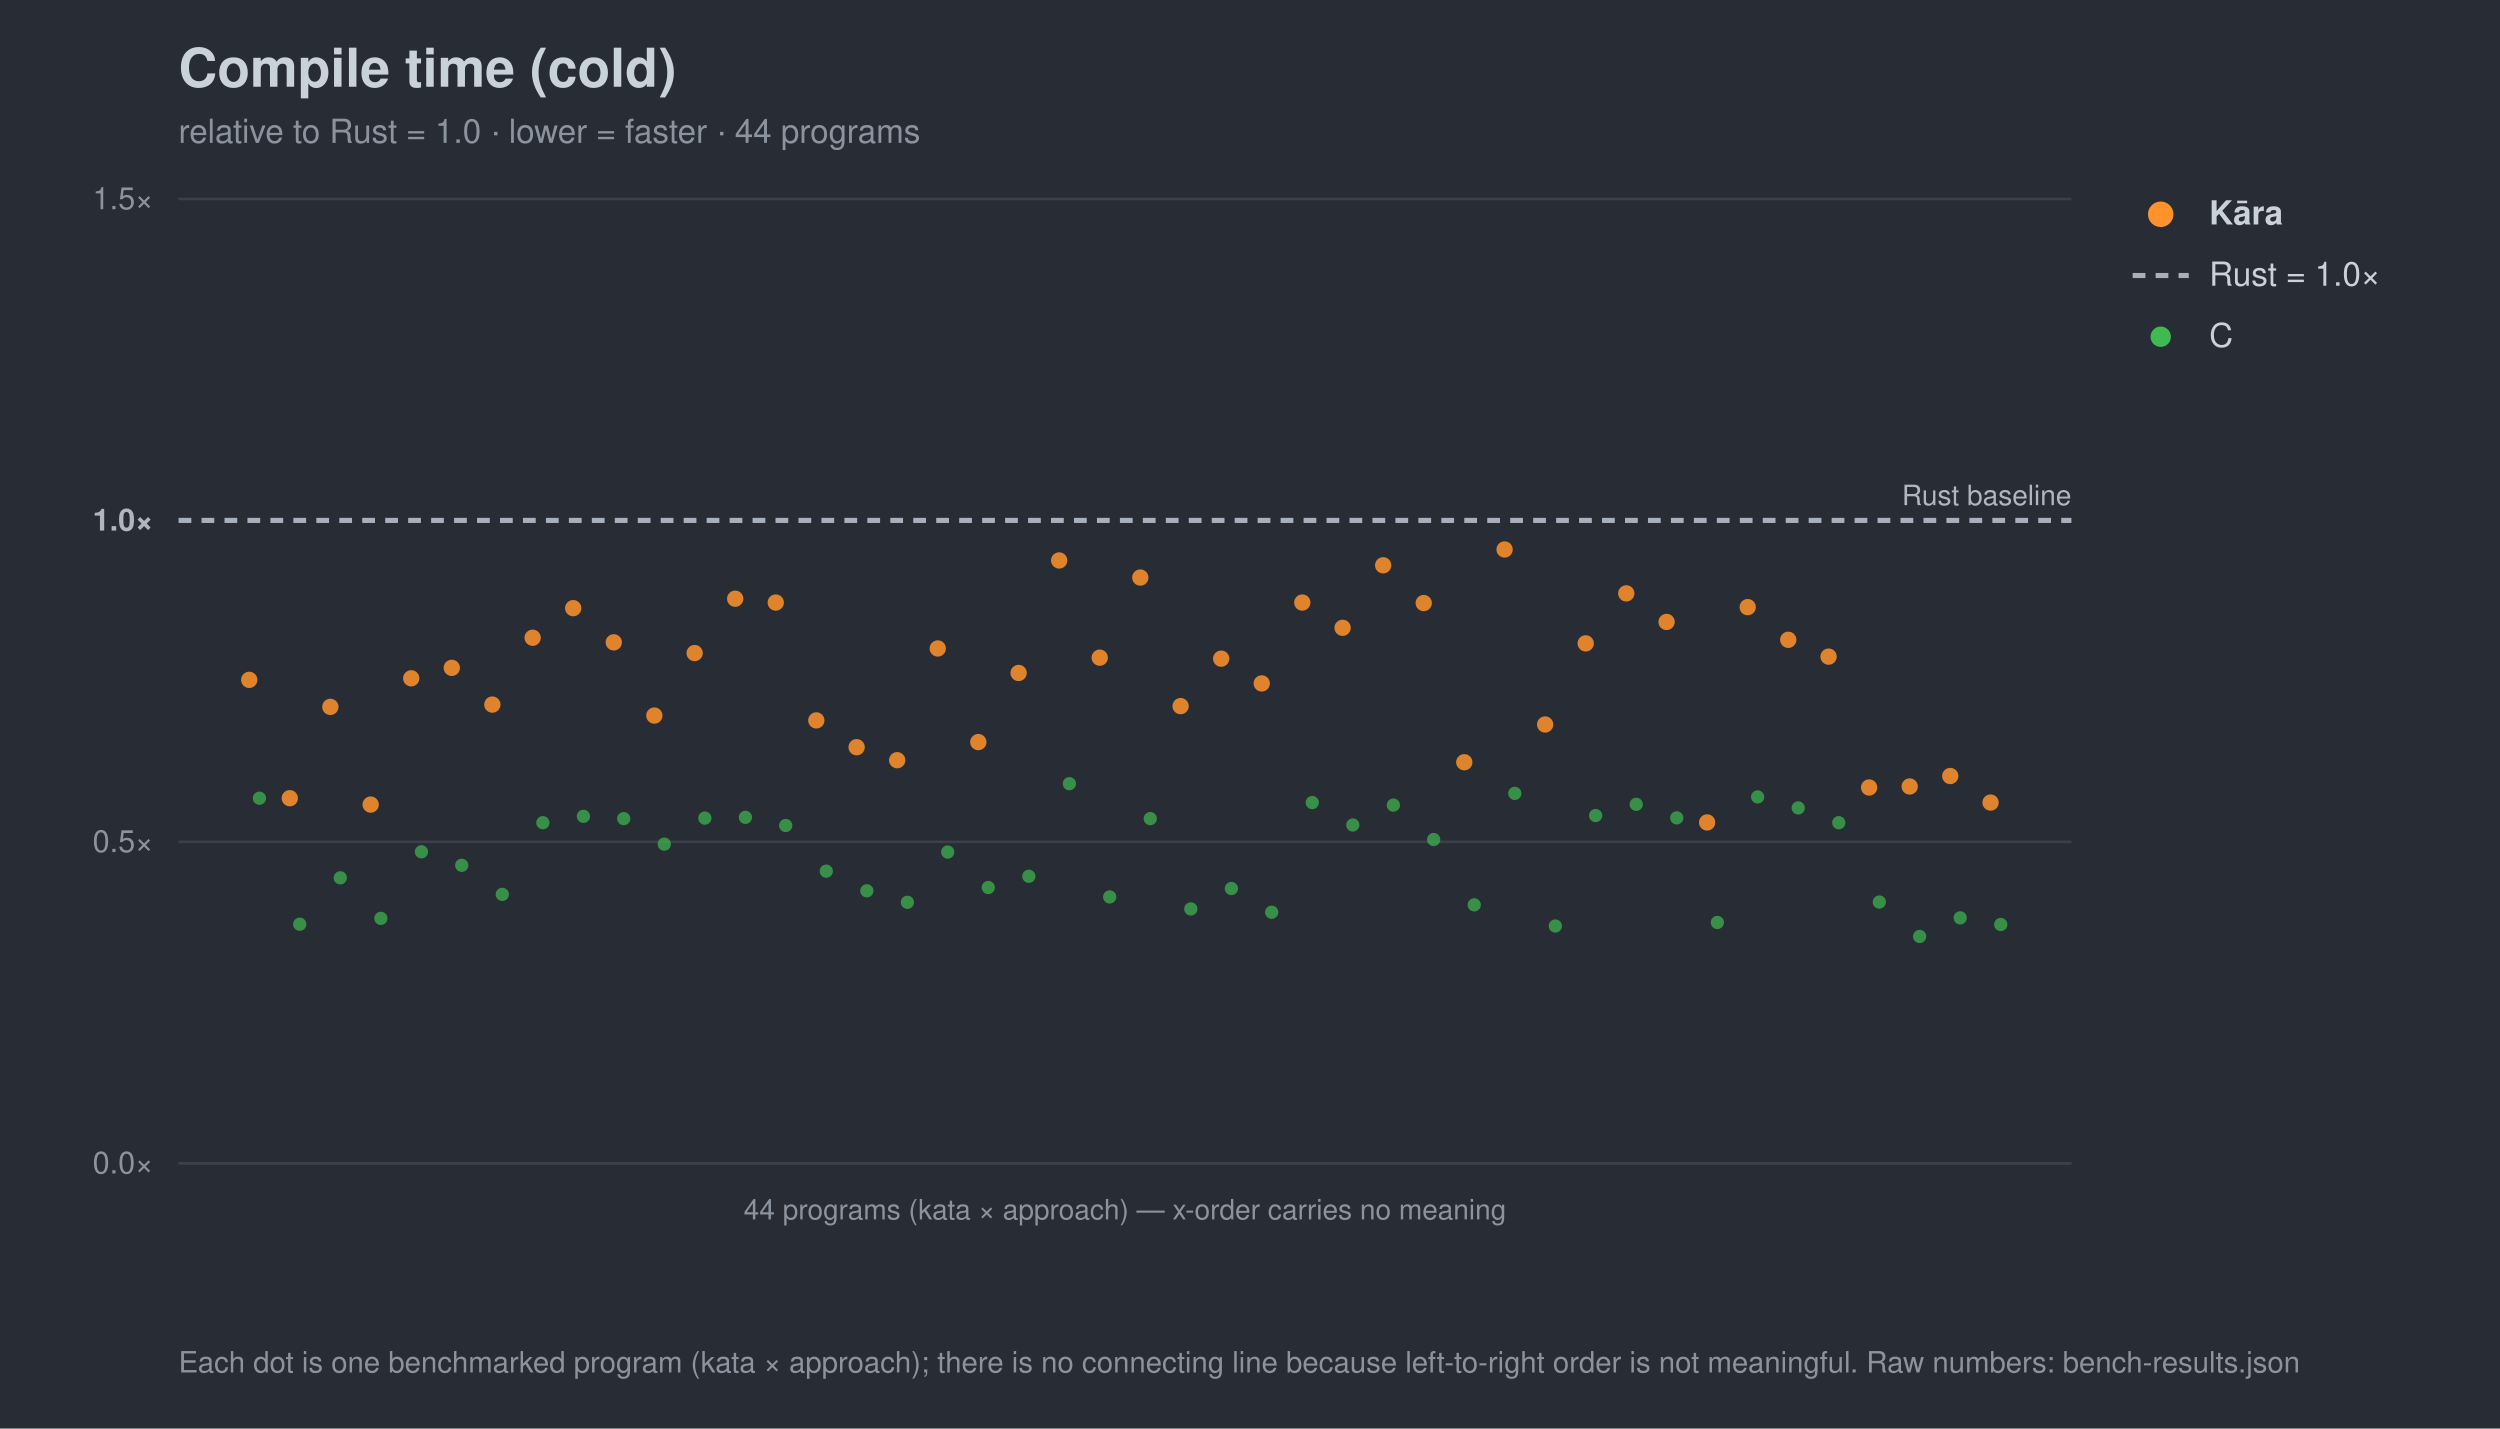
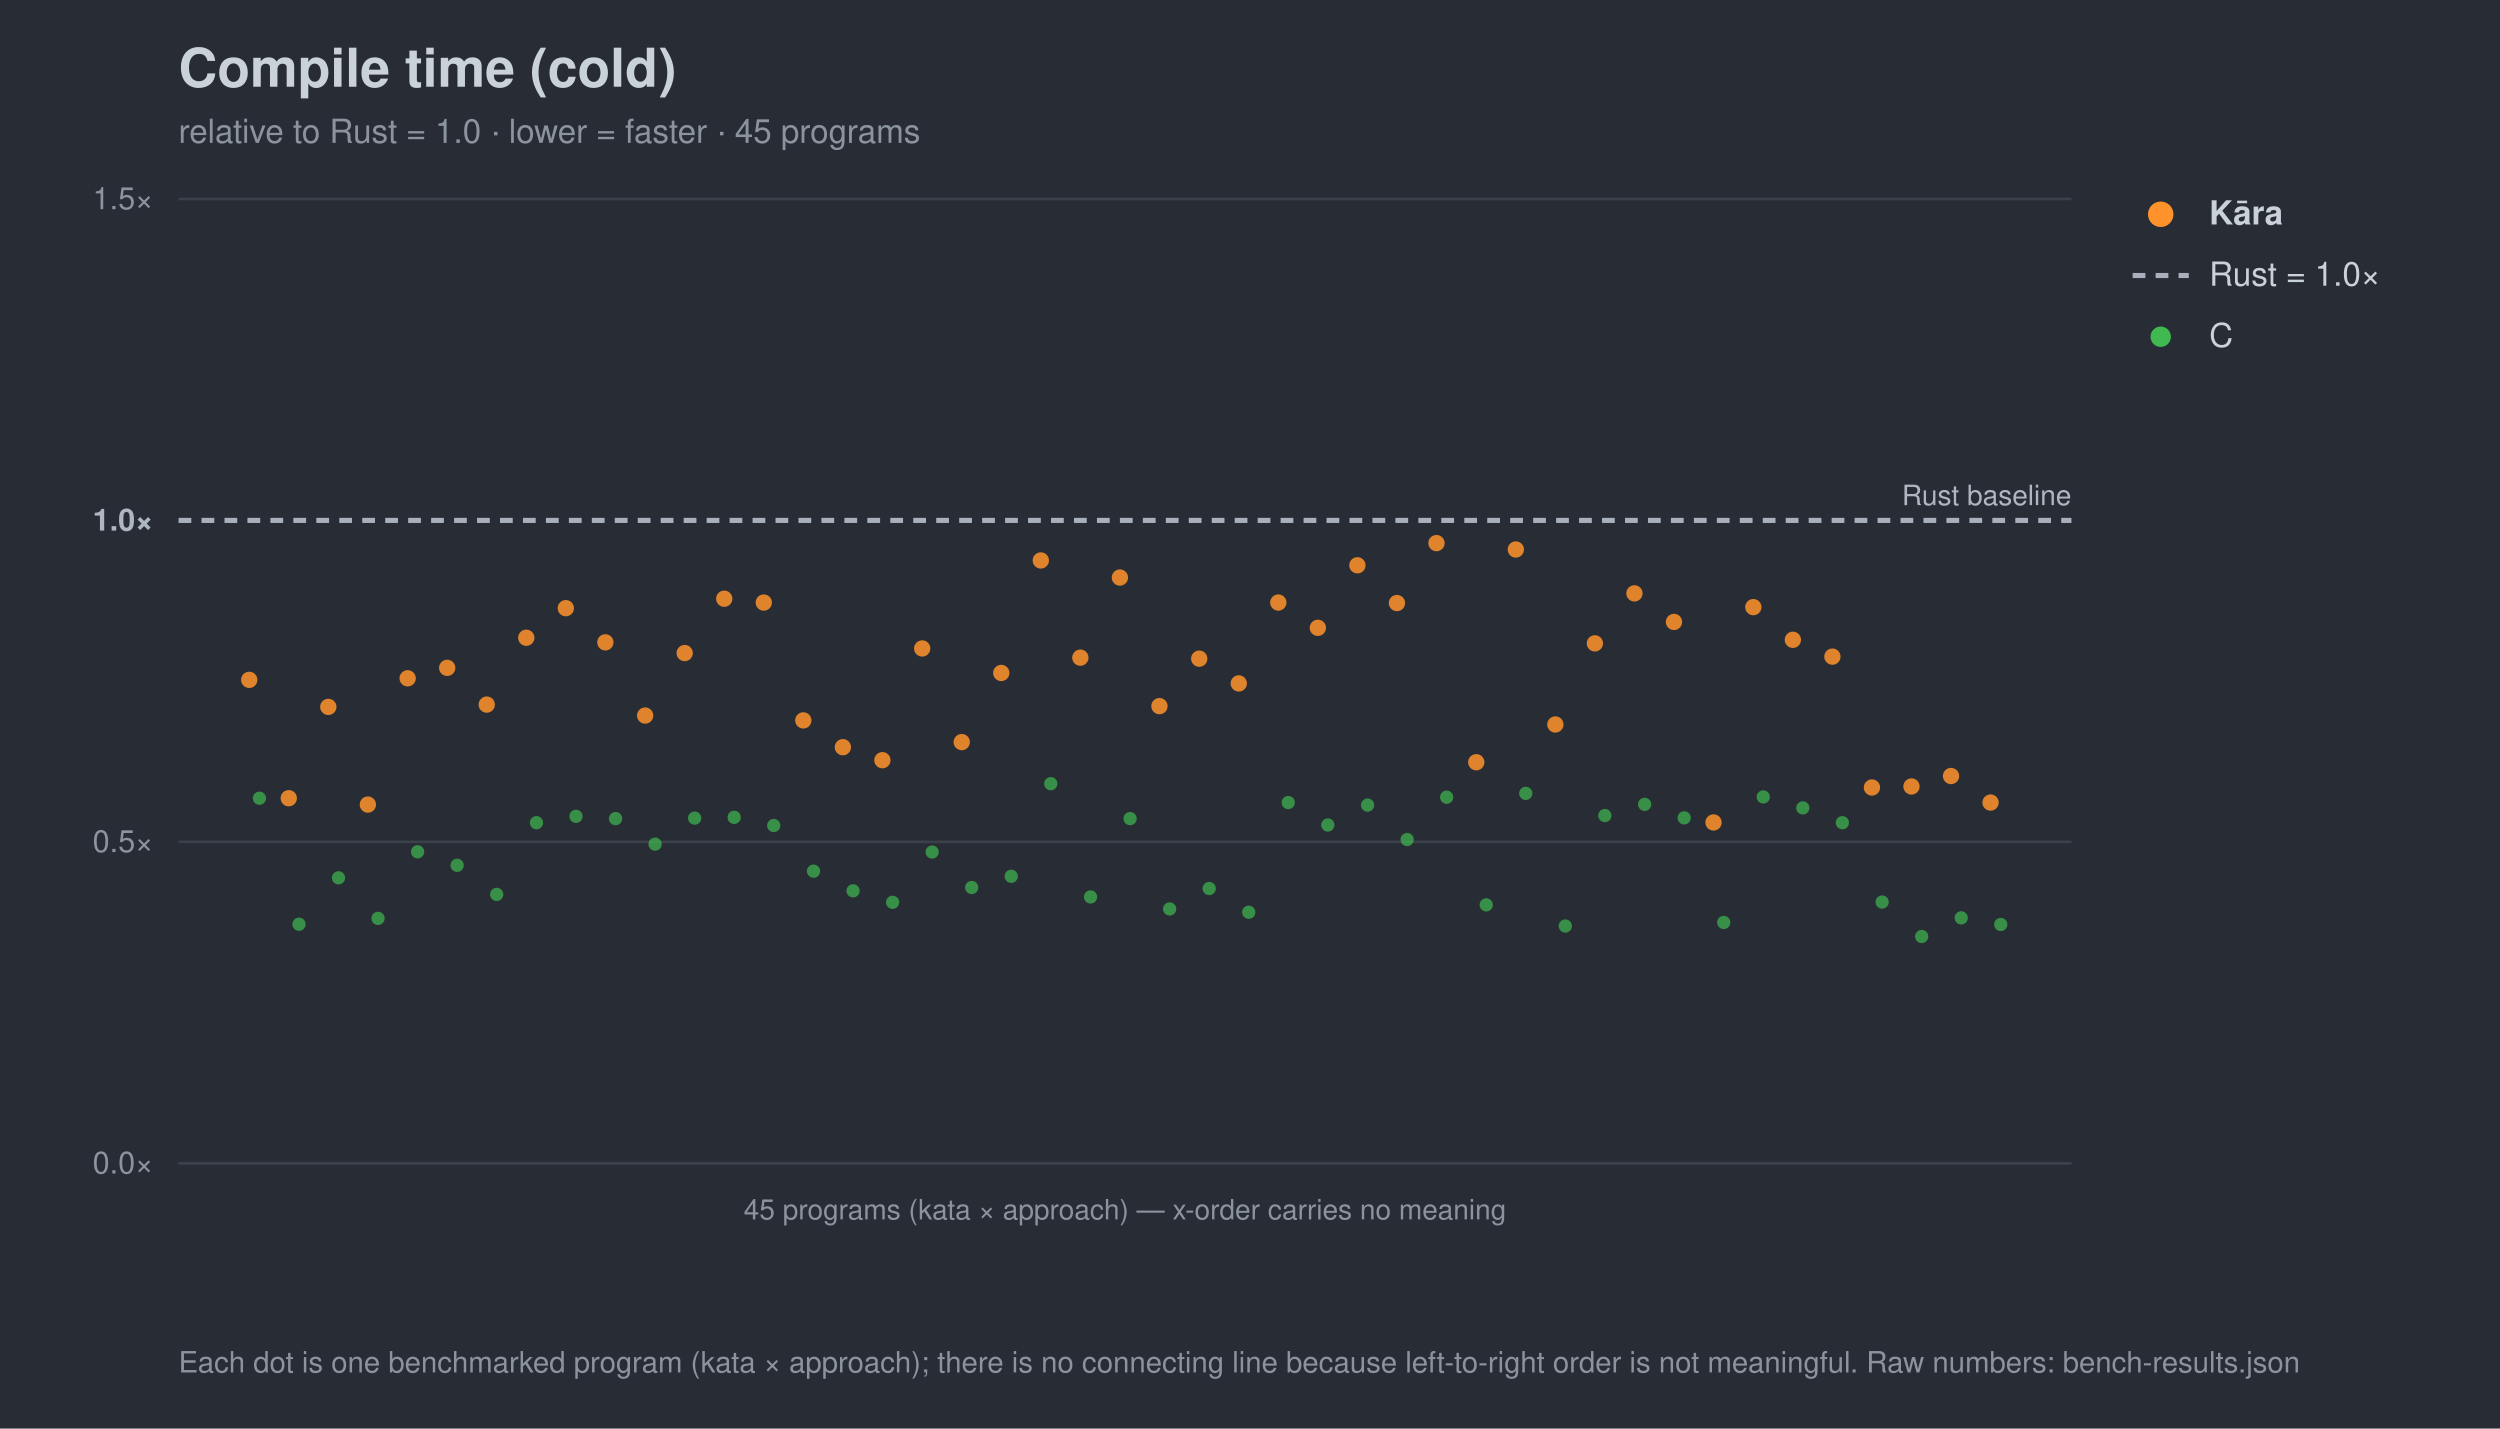
<svg xmlns="http://www.w3.org/2000/svg" width="980" height="560" viewBox="0 0 980 560" font-family="-apple-system,Segoe UI,Helvetica,Arial,sans-serif">
  <rect width="980" height="560" fill="#282c34" />
  <text x="70" y="34" font-size="21" font-weight="700" fill="#c9d1d9">Compile time (cold)</text>
-   <text x="70" y="56" font-size="13" fill="#8b949e">relative to Rust = 1.0 · lower = faster · 44 programs</text>
+   <text x="70" y="56" font-size="13" fill="#8b949e">relative to Rust = 1.0 · lower = faster · 45 programs</text>
  <line x1="70" y1="456.0" x2="812" y2="456.0" stroke="#3b414b" stroke-width="1" />
  <text x="60" y="460.0" font-size="12" text-anchor="end" fill="#8b949e">0.0×</text>
  <line x1="70" y1="330.0" x2="812" y2="330.0" stroke="#3b414b" stroke-width="1" />
  <text x="60" y="334.0" font-size="12" text-anchor="end" fill="#8b949e">0.5×</text>
  <line x1="70" y1="204.0" x2="812" y2="204.0" stroke="#a7b0bc" stroke-width="2" stroke-dasharray="5 4" />
  <text x="60" y="208.0" font-size="12" text-anchor="end" fill="#aeb6c0" font-weight="700">1.0×</text>
  <line x1="70" y1="78.0" x2="812" y2="78.0" stroke="#3b414b" stroke-width="1" />
  <text x="60" y="82.0" font-size="12" text-anchor="end" fill="#8b949e">1.5×</text>
  <text x="812" y="198.0" font-size="11" text-anchor="end" fill="#aeb6c0">Rust baseline</text>
  <line x1="70" y1="456" x2="812" y2="456" stroke="#3b414b" />
-   <text x="441.0" y="478" font-size="11" text-anchor="middle" fill="#8b949e">44 programs (kata × approach) — x-order carries no meaning</text>
+   <text x="441.0" y="478" font-size="11" text-anchor="middle" fill="#8b949e">45 programs (kata × approach) — x-order carries no meaning</text>
  <circle cx="101.7" cy="312.9" r="2.6" fill="#3fb950" opacity="0.7" />
-   <circle cx="117.5" cy="362.3" r="2.6" fill="#3fb950" opacity="0.7" />
-   <circle cx="133.4" cy="344.1" r="2.6" fill="#3fb950" opacity="0.7" />
-   <circle cx="149.3" cy="360.0" r="2.6" fill="#3fb950" opacity="0.7" />
-   <circle cx="165.2" cy="333.9" r="2.6" fill="#3fb950" opacity="0.7" />
-   <circle cx="181.0" cy="339.2" r="2.6" fill="#3fb950" opacity="0.7" />
-   <circle cx="196.9" cy="350.6" r="2.6" fill="#3fb950" opacity="0.7" />
-   <circle cx="212.8" cy="322.5" r="2.6" fill="#3fb950" opacity="0.7" />
-   <circle cx="228.7" cy="320.0" r="2.6" fill="#3fb950" opacity="0.7" />
-   <circle cx="244.5" cy="320.9" r="2.6" fill="#3fb950" opacity="0.7" />
-   <circle cx="260.4" cy="330.9" r="2.6" fill="#3fb950" opacity="0.7" />
-   <circle cx="276.3" cy="320.7" r="2.6" fill="#3fb950" opacity="0.7" />
-   <circle cx="292.2" cy="320.4" r="2.6" fill="#3fb950" opacity="0.7" />
-   <circle cx="308.0" cy="323.6" r="2.6" fill="#3fb950" opacity="0.7" />
-   <circle cx="323.9" cy="341.5" r="2.6" fill="#3fb950" opacity="0.7" />
-   <circle cx="339.8" cy="349.2" r="2.6" fill="#3fb950" opacity="0.7" />
-   <circle cx="355.7" cy="353.7" r="2.6" fill="#3fb950" opacity="0.7" />
-   <circle cx="371.5" cy="334.0" r="2.6" fill="#3fb950" opacity="0.7" />
-   <circle cx="387.4" cy="347.9" r="2.6" fill="#3fb950" opacity="0.7" />
-   <circle cx="403.3" cy="343.5" r="2.6" fill="#3fb950" opacity="0.7" />
-   <circle cx="419.2" cy="307.2" r="2.6" fill="#3fb950" opacity="0.7" />
-   <circle cx="435.0" cy="351.6" r="2.6" fill="#3fb950" opacity="0.7" />
-   <circle cx="450.9" cy="320.9" r="2.6" fill="#3fb950" opacity="0.7" />
-   <circle cx="466.8" cy="356.3" r="2.6" fill="#3fb950" opacity="0.7" />
-   <circle cx="482.7" cy="348.3" r="2.6" fill="#3fb950" opacity="0.7" />
-   <circle cx="498.5" cy="357.6" r="2.6" fill="#3fb950" opacity="0.7" />
-   <circle cx="514.4" cy="314.6" r="2.6" fill="#3fb950" opacity="0.7" />
-   <circle cx="530.3" cy="323.4" r="2.6" fill="#3fb950" opacity="0.7" />
-   <circle cx="546.2" cy="315.6" r="2.6" fill="#3fb950" opacity="0.7" />
-   <circle cx="562.0" cy="329.1" r="2.6" fill="#3fb950" opacity="0.7" />
-   <circle cx="577.9" cy="354.7" r="2.6" fill="#3fb950" opacity="0.7" />
-   <circle cx="593.8" cy="311.0" r="2.6" fill="#3fb950" opacity="0.7" />
-   <circle cx="609.7" cy="363.0" r="2.6" fill="#3fb950" opacity="0.7" />
-   <circle cx="625.5" cy="319.7" r="2.6" fill="#3fb950" opacity="0.7" />
-   <circle cx="641.4" cy="315.3" r="2.6" fill="#3fb950" opacity="0.7" />
-   <circle cx="657.3" cy="320.6" r="2.6" fill="#3fb950" opacity="0.7" />
-   <circle cx="673.2" cy="361.6" r="2.6" fill="#3fb950" opacity="0.7" />
-   <circle cx="689.0" cy="312.4" r="2.6" fill="#3fb950" opacity="0.7" />
-   <circle cx="704.9" cy="316.7" r="2.6" fill="#3fb950" opacity="0.7" />
-   <circle cx="720.8" cy="322.5" r="2.6" fill="#3fb950" opacity="0.7" />
-   <circle cx="736.7" cy="353.6" r="2.6" fill="#3fb950" opacity="0.7" />
-   <circle cx="752.5" cy="367.1" r="2.6" fill="#3fb950" opacity="0.7" />
-   <circle cx="768.4" cy="359.8" r="2.6" fill="#3fb950" opacity="0.7" />
+   <circle cx="117.2" cy="362.3" r="2.6" fill="#3fb950" opacity="0.7" />
+   <circle cx="132.7" cy="344.1" r="2.6" fill="#3fb950" opacity="0.7" />
+   <circle cx="148.2" cy="360.0" r="2.6" fill="#3fb950" opacity="0.7" />
+   <circle cx="163.7" cy="333.9" r="2.6" fill="#3fb950" opacity="0.7" />
+   <circle cx="179.2" cy="339.2" r="2.6" fill="#3fb950" opacity="0.7" />
+   <circle cx="194.7" cy="350.6" r="2.6" fill="#3fb950" opacity="0.7" />
+   <circle cx="210.3" cy="322.5" r="2.6" fill="#3fb950" opacity="0.7" />
+   <circle cx="225.8" cy="320.0" r="2.6" fill="#3fb950" opacity="0.7" />
+   <circle cx="241.3" cy="320.9" r="2.6" fill="#3fb950" opacity="0.7" />
+   <circle cx="256.8" cy="330.9" r="2.6" fill="#3fb950" opacity="0.7" />
+   <circle cx="272.3" cy="320.7" r="2.6" fill="#3fb950" opacity="0.7" />
+   <circle cx="287.8" cy="320.4" r="2.6" fill="#3fb950" opacity="0.7" />
+   <circle cx="303.3" cy="323.6" r="2.6" fill="#3fb950" opacity="0.7" />
+   <circle cx="318.9" cy="341.5" r="2.6" fill="#3fb950" opacity="0.7" />
+   <circle cx="334.4" cy="349.2" r="2.6" fill="#3fb950" opacity="0.7" />
+   <circle cx="349.9" cy="353.7" r="2.6" fill="#3fb950" opacity="0.7" />
+   <circle cx="365.4" cy="334.0" r="2.6" fill="#3fb950" opacity="0.7" />
+   <circle cx="380.9" cy="347.9" r="2.6" fill="#3fb950" opacity="0.7" />
+   <circle cx="396.4" cy="343.5" r="2.6" fill="#3fb950" opacity="0.7" />
+   <circle cx="411.9" cy="307.2" r="2.6" fill="#3fb950" opacity="0.7" />
+   <circle cx="427.5" cy="351.6" r="2.6" fill="#3fb950" opacity="0.7" />
+   <circle cx="443.0" cy="320.9" r="2.6" fill="#3fb950" opacity="0.7" />
+   <circle cx="458.5" cy="356.3" r="2.6" fill="#3fb950" opacity="0.7" />
+   <circle cx="474.0" cy="348.3" r="2.6" fill="#3fb950" opacity="0.7" />
+   <circle cx="489.5" cy="357.6" r="2.6" fill="#3fb950" opacity="0.7" />
+   <circle cx="505.0" cy="314.6" r="2.6" fill="#3fb950" opacity="0.7" />
+   <circle cx="520.5" cy="323.4" r="2.6" fill="#3fb950" opacity="0.7" />
+   <circle cx="536.1" cy="315.6" r="2.6" fill="#3fb950" opacity="0.7" />
+   <circle cx="551.6" cy="329.1" r="2.6" fill="#3fb950" opacity="0.7" />
+   <circle cx="567.1" cy="312.5" r="2.6" fill="#3fb950" opacity="0.7" />
+   <circle cx="582.6" cy="354.7" r="2.6" fill="#3fb950" opacity="0.7" />
+   <circle cx="598.1" cy="311.0" r="2.6" fill="#3fb950" opacity="0.7" />
+   <circle cx="613.6" cy="363.0" r="2.6" fill="#3fb950" opacity="0.7" />
+   <circle cx="629.1" cy="319.7" r="2.6" fill="#3fb950" opacity="0.7" />
+   <circle cx="644.7" cy="315.3" r="2.6" fill="#3fb950" opacity="0.7" />
+   <circle cx="660.2" cy="320.6" r="2.6" fill="#3fb950" opacity="0.7" />
+   <circle cx="675.7" cy="361.6" r="2.6" fill="#3fb950" opacity="0.7" />
+   <circle cx="691.2" cy="312.4" r="2.6" fill="#3fb950" opacity="0.7" />
+   <circle cx="706.7" cy="316.7" r="2.6" fill="#3fb950" opacity="0.7" />
+   <circle cx="722.2" cy="322.5" r="2.6" fill="#3fb950" opacity="0.7" />
+   <circle cx="737.8" cy="353.6" r="2.6" fill="#3fb950" opacity="0.7" />
+   <circle cx="753.3" cy="367.1" r="2.6" fill="#3fb950" opacity="0.7" />
+   <circle cx="768.8" cy="359.8" r="2.6" fill="#3fb950" opacity="0.7" />
  <circle cx="784.3" cy="362.4" r="2.6" fill="#3fb950" opacity="0.7" />
  <circle cx="97.7" cy="266.5" r="3.2" fill="#ff922b" opacity="0.85" />
-   <circle cx="113.6" cy="312.9" r="3.2" fill="#ff922b" opacity="0.85" />
-   <circle cx="129.5" cy="277.1" r="3.2" fill="#ff922b" opacity="0.85" />
-   <circle cx="145.3" cy="315.4" r="3.2" fill="#ff922b" opacity="0.85" />
-   <circle cx="161.2" cy="265.9" r="3.2" fill="#ff922b" opacity="0.85" />
-   <circle cx="177.1" cy="261.8" r="3.2" fill="#ff922b" opacity="0.85" />
-   <circle cx="193.0" cy="276.2" r="3.2" fill="#ff922b" opacity="0.85" />
-   <circle cx="208.8" cy="250.0" r="3.2" fill="#ff922b" opacity="0.85" />
-   <circle cx="224.7" cy="238.4" r="3.2" fill="#ff922b" opacity="0.85" />
-   <circle cx="240.6" cy="251.8" r="3.2" fill="#ff922b" opacity="0.85" />
-   <circle cx="256.5" cy="280.5" r="3.2" fill="#ff922b" opacity="0.85" />
-   <circle cx="272.3" cy="256.0" r="3.2" fill="#ff922b" opacity="0.85" />
-   <circle cx="288.2" cy="234.7" r="3.2" fill="#ff922b" opacity="0.85" />
-   <circle cx="304.1" cy="236.2" r="3.2" fill="#ff922b" opacity="0.85" />
-   <circle cx="320.0" cy="282.4" r="3.2" fill="#ff922b" opacity="0.85" />
-   <circle cx="335.8" cy="292.9" r="3.2" fill="#ff922b" opacity="0.85" />
-   <circle cx="351.7" cy="298.0" r="3.2" fill="#ff922b" opacity="0.85" />
-   <circle cx="367.6" cy="254.2" r="3.2" fill="#ff922b" opacity="0.85" />
-   <circle cx="383.5" cy="290.9" r="3.2" fill="#ff922b" opacity="0.85" />
-   <circle cx="399.3" cy="263.8" r="3.2" fill="#ff922b" opacity="0.85" />
-   <circle cx="415.2" cy="219.7" r="3.2" fill="#ff922b" opacity="0.85" />
-   <circle cx="431.1" cy="257.8" r="3.2" fill="#ff922b" opacity="0.85" />
-   <circle cx="447.0" cy="226.4" r="3.2" fill="#ff922b" opacity="0.85" />
-   <circle cx="462.8" cy="276.8" r="3.2" fill="#ff922b" opacity="0.85" />
-   <circle cx="478.7" cy="258.2" r="3.2" fill="#ff922b" opacity="0.85" />
-   <circle cx="494.6" cy="267.9" r="3.2" fill="#ff922b" opacity="0.85" />
-   <circle cx="510.5" cy="236.2" r="3.2" fill="#ff922b" opacity="0.85" />
-   <circle cx="526.3" cy="246.1" r="3.2" fill="#ff922b" opacity="0.85" />
-   <circle cx="542.2" cy="221.6" r="3.2" fill="#ff922b" opacity="0.85" />
-   <circle cx="558.1" cy="236.4" r="3.2" fill="#ff922b" opacity="0.85" />
-   <circle cx="574.0" cy="298.8" r="3.2" fill="#ff922b" opacity="0.85" />
-   <circle cx="589.8" cy="215.4" r="3.2" fill="#ff922b" opacity="0.85" />
-   <circle cx="605.7" cy="284.0" r="3.2" fill="#ff922b" opacity="0.85" />
-   <circle cx="621.6" cy="252.2" r="3.2" fill="#ff922b" opacity="0.85" />
-   <circle cx="637.5" cy="232.6" r="3.2" fill="#ff922b" opacity="0.85" />
-   <circle cx="653.3" cy="243.8" r="3.2" fill="#ff922b" opacity="0.85" />
-   <circle cx="669.2" cy="322.4" r="3.2" fill="#ff922b" opacity="0.85" />
-   <circle cx="685.1" cy="238.0" r="3.2" fill="#ff922b" opacity="0.85" />
-   <circle cx="701.0" cy="250.8" r="3.2" fill="#ff922b" opacity="0.85" />
-   <circle cx="716.8" cy="257.4" r="3.2" fill="#ff922b" opacity="0.85" />
-   <circle cx="732.7" cy="308.7" r="3.2" fill="#ff922b" opacity="0.85" />
-   <circle cx="748.6" cy="308.3" r="3.2" fill="#ff922b" opacity="0.85" />
-   <circle cx="764.5" cy="304.2" r="3.2" fill="#ff922b" opacity="0.85" />
+   <circle cx="113.2" cy="312.9" r="3.2" fill="#ff922b" opacity="0.85" />
+   <circle cx="128.7" cy="277.1" r="3.2" fill="#ff922b" opacity="0.85" />
+   <circle cx="144.2" cy="315.4" r="3.2" fill="#ff922b" opacity="0.85" />
+   <circle cx="159.8" cy="265.9" r="3.2" fill="#ff922b" opacity="0.85" />
+   <circle cx="175.3" cy="261.8" r="3.2" fill="#ff922b" opacity="0.85" />
+   <circle cx="190.8" cy="276.2" r="3.2" fill="#ff922b" opacity="0.85" />
+   <circle cx="206.3" cy="250.0" r="3.2" fill="#ff922b" opacity="0.85" />
+   <circle cx="221.8" cy="238.4" r="3.2" fill="#ff922b" opacity="0.85" />
+   <circle cx="237.3" cy="251.8" r="3.2" fill="#ff922b" opacity="0.85" />
+   <circle cx="252.9" cy="280.5" r="3.2" fill="#ff922b" opacity="0.85" />
+   <circle cx="268.4" cy="256.0" r="3.2" fill="#ff922b" opacity="0.85" />
+   <circle cx="283.9" cy="234.7" r="3.2" fill="#ff922b" opacity="0.85" />
+   <circle cx="299.4" cy="236.2" r="3.2" fill="#ff922b" opacity="0.85" />
+   <circle cx="314.9" cy="282.4" r="3.2" fill="#ff922b" opacity="0.85" />
+   <circle cx="330.4" cy="292.9" r="3.2" fill="#ff922b" opacity="0.85" />
+   <circle cx="345.9" cy="298.0" r="3.2" fill="#ff922b" opacity="0.85" />
+   <circle cx="361.5" cy="254.2" r="3.2" fill="#ff922b" opacity="0.85" />
+   <circle cx="377.0" cy="290.9" r="3.2" fill="#ff922b" opacity="0.85" />
+   <circle cx="392.5" cy="263.8" r="3.2" fill="#ff922b" opacity="0.85" />
+   <circle cx="408.0" cy="219.7" r="3.2" fill="#ff922b" opacity="0.85" />
+   <circle cx="423.5" cy="257.8" r="3.2" fill="#ff922b" opacity="0.85" />
+   <circle cx="439.0" cy="226.4" r="3.2" fill="#ff922b" opacity="0.85" />
+   <circle cx="454.5" cy="276.8" r="3.2" fill="#ff922b" opacity="0.85" />
+   <circle cx="470.1" cy="258.2" r="3.2" fill="#ff922b" opacity="0.85" />
+   <circle cx="485.6" cy="267.9" r="3.2" fill="#ff922b" opacity="0.85" />
+   <circle cx="501.1" cy="236.2" r="3.2" fill="#ff922b" opacity="0.85" />
+   <circle cx="516.6" cy="246.1" r="3.2" fill="#ff922b" opacity="0.85" />
+   <circle cx="532.1" cy="221.6" r="3.2" fill="#ff922b" opacity="0.85" />
+   <circle cx="547.6" cy="236.4" r="3.2" fill="#ff922b" opacity="0.85" />
+   <circle cx="563.1" cy="212.9" r="3.2" fill="#ff922b" opacity="0.85" />
+   <circle cx="578.7" cy="298.8" r="3.2" fill="#ff922b" opacity="0.85" />
+   <circle cx="594.2" cy="215.4" r="3.2" fill="#ff922b" opacity="0.85" />
+   <circle cx="609.7" cy="284.0" r="3.2" fill="#ff922b" opacity="0.85" />
+   <circle cx="625.2" cy="252.2" r="3.2" fill="#ff922b" opacity="0.85" />
+   <circle cx="640.7" cy="232.6" r="3.2" fill="#ff922b" opacity="0.85" />
+   <circle cx="656.2" cy="243.8" r="3.2" fill="#ff922b" opacity="0.85" />
+   <circle cx="671.7" cy="322.4" r="3.2" fill="#ff922b" opacity="0.85" />
+   <circle cx="687.3" cy="238.0" r="3.2" fill="#ff922b" opacity="0.85" />
+   <circle cx="702.8" cy="250.8" r="3.2" fill="#ff922b" opacity="0.85" />
+   <circle cx="718.3" cy="257.4" r="3.2" fill="#ff922b" opacity="0.85" />
+   <circle cx="733.8" cy="308.7" r="3.2" fill="#ff922b" opacity="0.85" />
+   <circle cx="749.3" cy="308.3" r="3.2" fill="#ff922b" opacity="0.85" />
+   <circle cx="764.8" cy="304.2" r="3.2" fill="#ff922b" opacity="0.85" />
  <circle cx="780.3" cy="314.6" r="3.2" fill="#ff922b" opacity="0.85" />
  <circle cx="847" cy="84" r="5" fill="#ff922b" />
  <text x="866" y="88" font-size="13" fill="#c9d1d9" font-weight="700">Kāra</text>
  <line x1="836" y1="108" x2="858" y2="108" stroke="#a7b0bc" stroke-width="2" stroke-dasharray="5 4" />
  <text x="866" y="112" font-size="13" fill="#c9d1d9" font-weight="400">Rust = 1.0×</text>
  <circle cx="847" cy="132" r="4" fill="#3fb950" />
  <text x="866" y="136" font-size="13" fill="#c9d1d9" font-weight="400">C</text>
  <text x="70" y="538" font-size="11.5" fill="#8b949e">Each dot is one benchmarked program (kata × approach); there is no connecting line because left-to-right order is not meaningful. Raw numbers: bench-results.json</text>
</svg>
